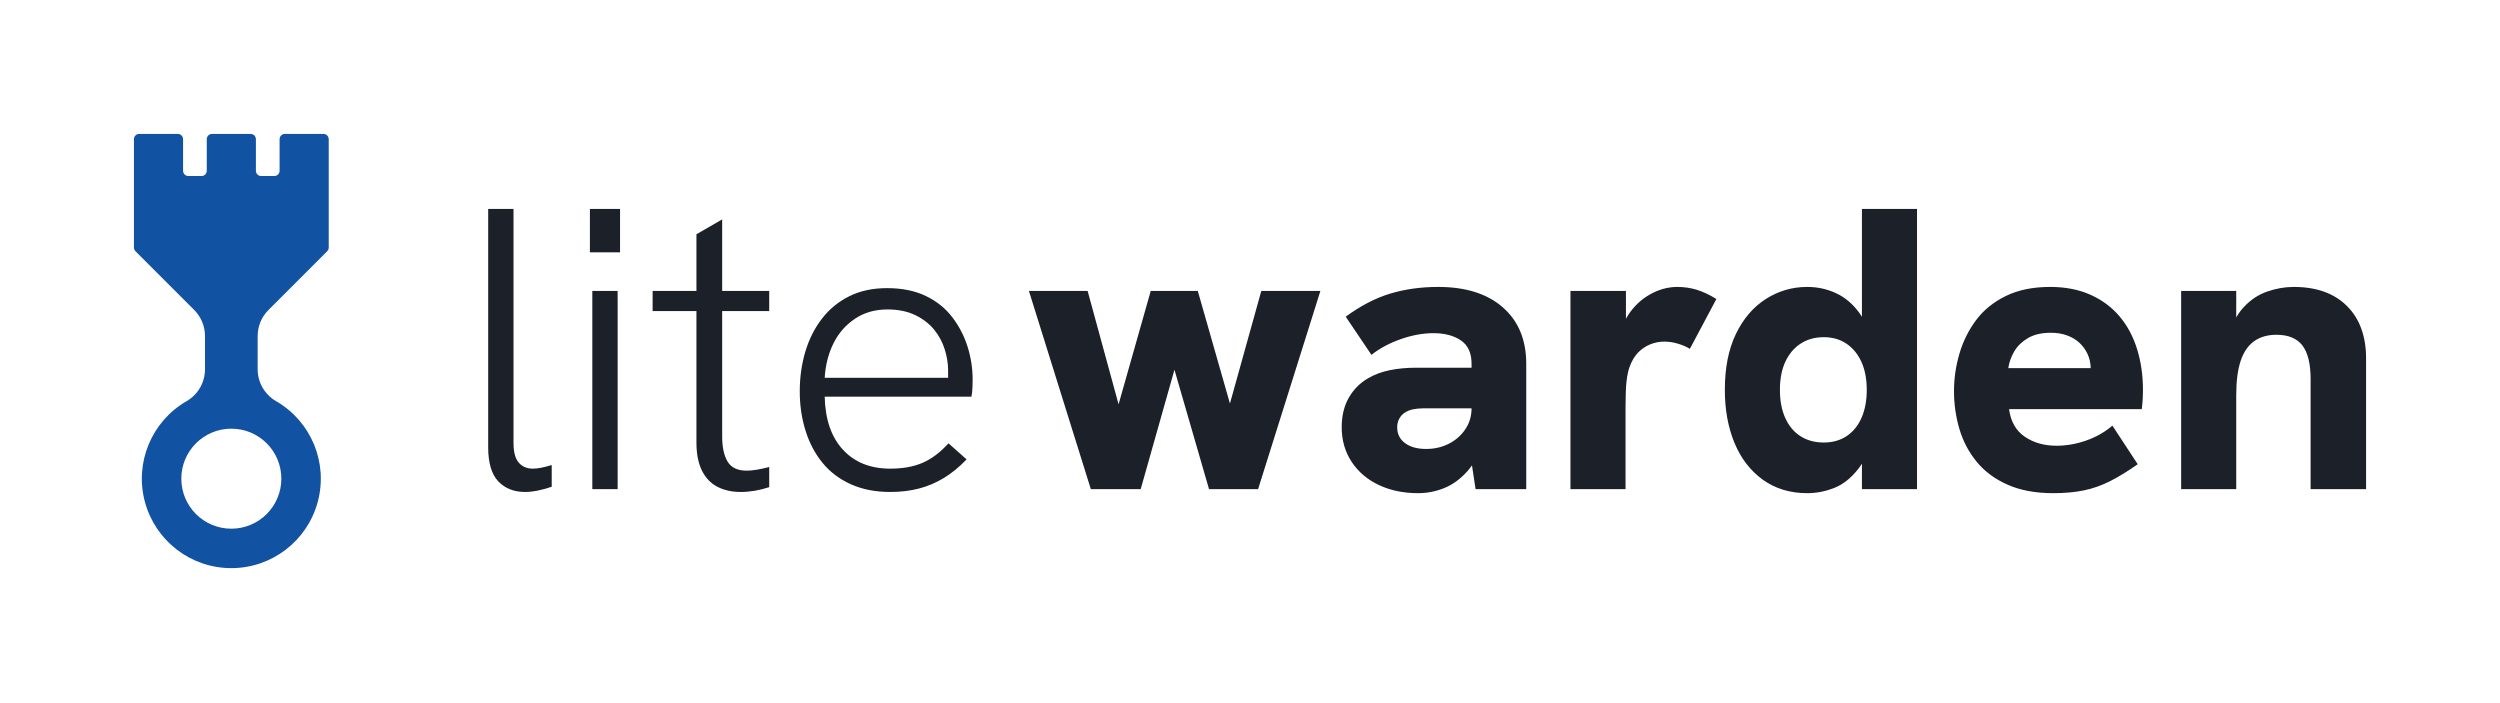
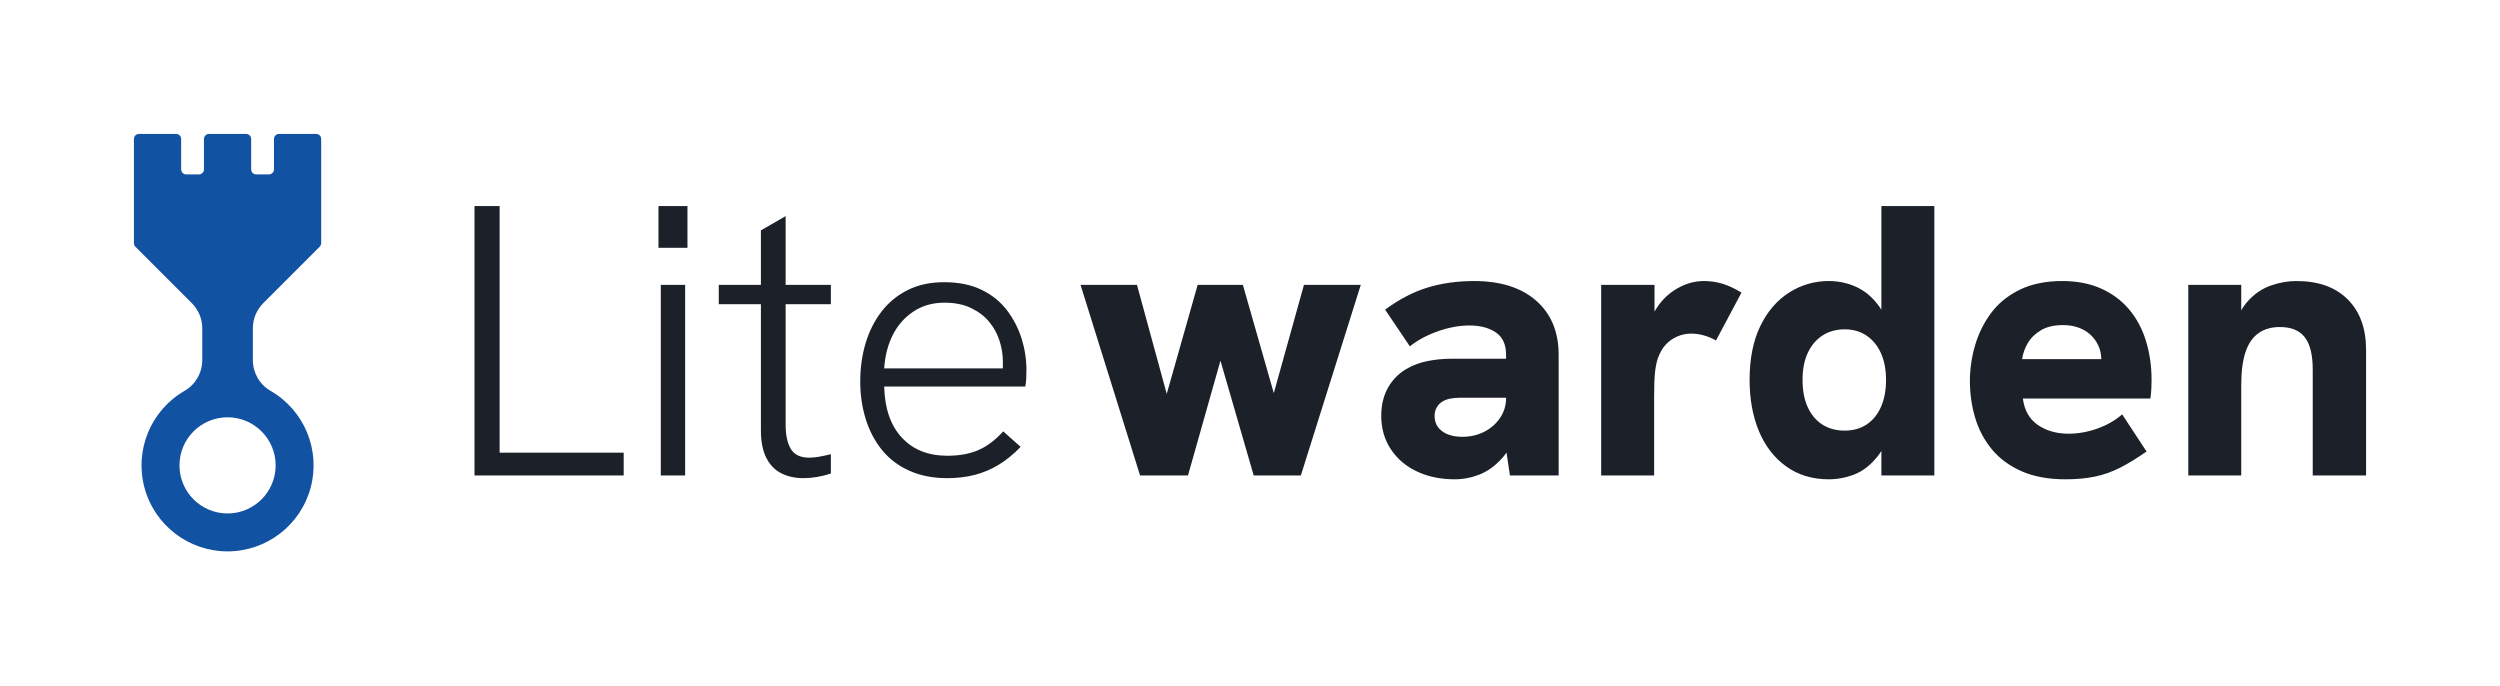
- <svg xmlns="http://www.w3.org/2000/svg" viewBox="-57.99 -57.98 1243.68 349.28">
+ <svg xmlns="http://www.w3.org/2000/svg" viewBox="-60.66 -60.66 1293.63 354.63">
  <path fill="#1252a3" d="M11.26,8.64h19.2c1.45,0 2.62,1.17 2.62,2.62v15.71c0,1.45 1.17,2.62 2.62,2.62h6.55c1.45,0 2.62,-1.17 2.62,-2.62v-15.71c0,-1.45 1.17,-2.62 2.62,-2.62h19.2c1.45,0 2.62,1.17 2.62,2.62v15.71c0,1.45 1.17,2.62 2.62,2.62h6.55c1.45,0 2.62,-1.17 2.62,-2.62v-15.71c0,-1.45 1.17,-2.62 2.62,-2.62h19.2c1.45,0 2.62,1.17 2.62,2.62v53.9c0,0.69 -0.28,1.36 -0.77,1.85l-29.21,29.21c-3.44,3.44 -5.37,8.1 -5.37,12.96v16.54c0,6.55 3.49,12.6 9.16,15.87c17.45,10.07 25.96,30.61 20.74,50.07c-5.21,19.46 -22.85,32.99 -43,32.99c-20.15,0 -37.78,-13.53 -43,-32.99c-5.21,-19.46 3.29,-40 20.74,-50.07c5.67,-3.27 9.16,-9.33 9.16,-15.87v-16.54c0,-4.86 -1.93,-9.52 -5.37,-12.96l-29.21,-29.21c-0.49,-0.49 -0.77,-1.16 -0.77,-1.85v-53.9c0,-1.45 1.17,-2.62 2.62,-2.62zM32.21,180.15c0,13.74 11.14,24.88 24.88,24.88c13.74,0 24.88,-11.14 24.88,-24.88c0,-13.74 -11.14,-24.88 -24.88,-24.88c-13.74,0 -24.88,11.14 -24.88,24.88z" />
-   <path fill="#1b2029" d="M203.27,186.76c-5.6,0 -10.07,-1.77 -13.4,-5.3c-3.33,-3.53 -5,-9.17 -5,-16.9v-118.6h12.6v116.4c0,4.53 0.87,7.8 2.6,9.8c1.73,2 4.07,3 7,3c1.33,0 2.8,-0.17 4.4,-0.5c1.6,-0.33 3.27,-0.77 5,-1.3v10.8c-2.27,0.8 -4.57,1.43 -6.9,1.9c-2.33,0.47 -4.43,0.7 -6.3,0.7zM249.27,185.36h-12.6v-98.6h12.6zM250.47,67.56h-15v-21.6h15zM310.47,186.76c-4.4,0 -8.27,-0.87 -11.6,-2.6c-3.33,-1.73 -5.9,-4.43 -7.7,-8.1c-1.8,-3.67 -2.7,-8.3 -2.7,-13.9v-65.4h-21.8v-10h21.8v-28.2l12.8,-7.4v35.6h23.4v10h-23.4v62.4c0,5.33 0.9,9.5 2.7,12.5c1.8,3 4.97,4.5 9.5,4.5c1.6,0 3.33,-0.17 5.2,-0.5c1.87,-0.33 3.87,-0.77 6,-1.3v10c-2.4,0.8 -4.8,1.4 -7.2,1.8c-2.4,0.4 -4.73,0.6 -7,0.6zM384.87,186.76c-7.33,0 -13.83,-1.27 -19.5,-3.8c-5.67,-2.53 -10.37,-6.07 -14.1,-10.6c-3.73,-4.53 -6.57,-9.87 -8.5,-16c-1.93,-6.13 -2.9,-12.67 -2.9,-19.6c0,-7.07 0.93,-13.7 2.8,-19.9c1.87,-6.2 4.63,-11.67 8.3,-16.4c3.67,-4.73 8.2,-8.43 13.6,-11.1c5.4,-2.67 11.63,-4 18.7,-4c7.47,0 13.9,1.3 19.3,3.9c5.4,2.6 9.8,6.13 13.2,10.6c3.4,4.47 5.93,9.37 7.6,14.7c1.67,5.33 2.5,10.73 2.5,16.2c0,1.07 -0.03,2.47 -0.1,4.2c-0.07,1.73 -0.23,3.2 -0.5,4.4h-73c0.27,11.33 3.3,20.13 9.1,26.4c5.8,6.27 13.63,9.4 23.5,9.4c6.27,0 11.63,-0.97 16.1,-2.9c4.47,-1.93 8.77,-5.17 12.9,-9.7l9,8c-3.73,3.87 -7.53,6.97 -11.4,9.3c-3.87,2.33 -7.97,4.07 -12.3,5.2c-4.33,1.13 -9.1,1.7 -14.3,1.7zM413.67,129.66c0,-1.13 0,-2.23 0,-3.3c0,-3.47 -0.57,-7 -1.7,-10.6c-1.13,-3.6 -2.9,-6.87 -5.3,-9.8c-2.4,-2.93 -5.53,-5.33 -9.4,-7.2c-3.87,-1.87 -8.47,-2.8 -13.8,-2.8c-6.13,0 -11.5,1.53 -16.1,4.6c-4.6,3.07 -8.17,7.13 -10.7,12.2c-2.53,5.07 -4,10.8 -4.4,17.2h61.4c0,-0.1 0,-0.2 0,-0.3zM509.47,185.36h-24.8l-30.8,-98.6h29.2l15.4,56.4l16,-56.4h23.4l16,56l15.6,-56h29.4l-31,98.6h-24.4l-17.2,-59.4zM701.27,185.36h-25.2l-1.79,-11.83c-0.73,1.05 -1.5,2.03 -2.31,2.93c-3.53,3.93 -7.4,6.73 -11.6,8.4c-4.2,1.67 -8.5,2.5 -12.9,2.5c-7.2,0 -13.67,-1.33 -19.4,-4c-5.73,-2.67 -10.27,-6.5 -13.6,-11.5c-3.33,-5 -5,-10.77 -5,-17.3c0,-5.73 1.2,-10.67 3.6,-14.8c2.4,-4.13 5.6,-7.33 9.6,-9.6c3.2,-1.87 6.8,-3.2 10.8,-4c4,-0.8 8.2,-1.2 12.6,-1.2h28v-2c0,-5.33 -1.77,-9.2 -5.3,-11.6c-3.53,-2.4 -8.1,-3.6 -13.7,-3.6c-5.2,0 -10.63,1 -16.3,3c-5.67,2 -10.5,4.6 -14.5,7.8l-12.8,-19c7.47,-5.47 14.87,-9.3 22.2,-11.5c7.33,-2.2 15.27,-3.3 23.8,-3.3c13.73,0 24.47,3.4 32.2,10.2c7.73,6.8 11.6,16.13 11.6,28zM650.07,145.16c-1.87,0 -3.6,0.17 -5.2,0.5c-1.6,0.33 -3.07,0.97 -4.4,1.9c-1.07,0.8 -1.9,1.8 -2.5,3c-0.6,1.2 -0.9,2.53 -0.9,4c0,3.33 1.3,5.97 3.9,7.9c2.6,1.93 6.1,2.9 10.5,2.9c4.13,0 7.9,-0.87 11.3,-2.6c3.4,-1.73 6.13,-4.13 8.2,-7.2c2.07,-3.07 3.1,-6.53 3.1,-10.4zM750.67,185.36h-27.4v-98.6h27.6v13.83c0.34,-0.62 0.71,-1.23 1.1,-1.83c2.87,-4.4 6.5,-7.83 10.9,-10.3c4.4,-2.47 8.93,-3.7 13.6,-3.7c3.33,0 6.53,0.47 9.6,1.4c3.07,0.93 6.33,2.47 9.8,4.6l-13.2,24.8c-1.47,-0.93 -3.37,-1.77 -5.7,-2.5c-2.33,-0.73 -4.7,-1.1 -7.1,-1.1c-2.4,0 -4.73,0.47 -7,1.4c-2.27,0.93 -4.27,2.3 -6,4.1c-1.73,1.8 -3.13,4.17 -4.2,7.1c-0.67,1.87 -1.17,4.23 -1.5,7.1c-0.33,2.87 -0.5,7.1 -0.5,12.7zM841.07,187.36c-8.53,0 -15.9,-2.23 -22.1,-6.7c-6.2,-4.47 -10.9,-10.57 -14.1,-18.3c-3.2,-7.73 -4.8,-16.53 -4.8,-26.4c0,-10.93 1.83,-20.2 5.5,-27.8c3.67,-7.6 8.63,-13.4 14.9,-17.4c6.27,-4 13.13,-6 20.6,-6c5.07,0 9.83,1.03 14.3,3.1c4.47,2.07 8.33,5.33 11.6,9.8c0.45,0.62 0.89,1.27 1.3,1.95v-53.65h27.4v139.4h-27.4v-12.7c-0.57,0.93 -1.17,1.79 -1.8,2.6c-3.6,4.6 -7.6,7.77 -12,9.5c-4.4,1.73 -8.87,2.6 -13.4,2.6zM849.27,162.16c4.4,0 8.2,-1.07 11.4,-3.2c3.2,-2.13 5.67,-5.17 7.4,-9.1c1.73,-3.93 2.6,-8.57 2.6,-13.9c0,-5.33 -0.87,-9.93 -2.6,-13.8c-1.73,-3.87 -4.2,-6.9 -7.4,-9.1c-3.2,-2.2 -7,-3.3 -11.4,-3.3c-4.4,0 -8.23,1.07 -11.5,3.2c-3.27,2.13 -5.8,5.13 -7.6,9c-1.8,3.87 -2.7,8.53 -2.7,14c0,5.47 0.9,10.17 2.7,14.1c1.8,3.93 4.33,6.93 7.6,9c3.27,2.07 7.1,3.1 11.5,3.1zM963.47,187.36c-8.8,0 -16.37,-1.4 -22.7,-4.2c-6.33,-2.8 -11.47,-6.6 -15.4,-11.4c-3.93,-4.8 -6.8,-10.23 -8.6,-16.3c-1.8,-6.07 -2.7,-12.37 -2.7,-18.9c0,-6.27 0.9,-12.47 2.7,-18.6c1.8,-6.13 4.57,-11.7 8.3,-16.7c3.73,-5 8.67,-9 14.8,-12c6.13,-3 13.47,-4.5 22,-4.5c7.6,0 14.3,1.3 20.1,3.9c5.8,2.6 10.63,6.2 14.5,10.8c3.87,4.6 6.77,10.03 8.7,16.3c1.93,6.27 2.9,13 2.9,20.2c0,1.2 -0.03,2.6 -0.1,4.2c-0.07,1.6 -0.23,3.4 -0.5,5.4h-66c0.8,6.13 3.4,10.7 7.8,13.7c4.4,3 9.67,4.5 15.8,4.5c4.93,0 9.87,-0.87 14.8,-2.6c4.93,-1.73 9.27,-4.2 13,-7.4l12.6,19.2c-4.93,3.47 -9.5,6.27 -13.7,8.4c-4.2,2.13 -8.53,3.67 -13,4.6c-4.47,0.93 -9.57,1.4 -15.3,1.4zM980.57,118.26c-1,-2.2 -2.37,-4.1 -4.1,-5.7c-1.73,-1.6 -3.8,-2.83 -6.2,-3.7c-2.4,-0.87 -5.07,-1.3 -8,-1.3c-4.67,0 -8.5,0.9 -11.5,2.7c-3,1.8 -5.27,4.03 -6.8,6.7c-1.53,2.67 -2.5,5.4 -2.9,8.2h41c-0.05,-2.51 -0.55,-4.81 -1.5,-6.9zM1054.47,185.36h-27.4v-98.6h27.4v13.16c1.1,-1.9 2.33,-3.58 3.7,-5.06c3.4,-3.67 7.3,-6.27 11.7,-7.8c4.4,-1.53 8.8,-2.3 13.2,-2.3c11.33,0 20.17,3.17 26.5,9.5c6.33,6.33 9.5,15.03 9.5,26.1v65h-27.6v-54.8c0,-7.6 -1.37,-13.17 -4.1,-16.7c-2.73,-3.53 -7.03,-5.3 -12.9,-5.3c-4.4,0 -8.1,1.07 -11.1,3.2c-3,2.13 -5.23,5.4 -6.7,9.8c-1.47,4.4 -2.2,10.13 -2.2,17.2z" />
+   <path fill="#1b2029" d="M184.87,185.36v-139.4h13v127.6h64.2v11.8zM293.87,185.36h-12.6v-98.6h12.6zM295.07,67.56h-15v-21.6h15zM355.07,186.76c-4.4,0 -8.27,-0.87 -11.6,-2.6c-3.33,-1.73 -5.9,-4.43 -7.7,-8.1c-1.8,-3.67 -2.7,-8.3 -2.7,-13.9v-65.4h-21.8v-10h21.8v-28.2l12.8,-7.4v35.6h23.4v10h-23.4v62.4c0,5.33 0.9,9.5 2.7,12.5c1.8,3 4.97,4.5 9.5,4.5c1.6,0 3.33,-0.17 5.2,-0.5c1.87,-0.33 3.87,-0.77 6,-1.3v10c-2.4,0.8 -4.8,1.4 -7.2,1.8c-2.4,0.4 -4.73,0.6 -7,0.6zM429.47,186.76c-7.33,0 -13.83,-1.27 -19.5,-3.8c-5.67,-2.53 -10.37,-6.07 -14.1,-10.6c-3.73,-4.53 -6.57,-9.87 -8.5,-16c-1.93,-6.13 -2.9,-12.67 -2.9,-19.6c0,-7.07 0.93,-13.7 2.8,-19.9c1.87,-6.2 4.63,-11.67 8.3,-16.4c3.67,-4.73 8.2,-8.43 13.6,-11.1c5.4,-2.67 11.63,-4 18.7,-4c7.47,0 13.9,1.3 19.3,3.9c5.4,2.6 9.8,6.13 13.2,10.6c3.4,4.47 5.93,9.37 7.6,14.7c1.67,5.33 2.5,10.73 2.5,16.2c0,1.07 -0.03,2.47 -0.1,4.2c-0.07,1.73 -0.23,3.2 -0.5,4.4h-73c0.27,11.33 3.3,20.13 9.1,26.4c5.8,6.27 13.63,9.4 23.5,9.4c6.27,0 11.63,-0.97 16.1,-2.9c4.47,-1.93 8.77,-5.17 12.9,-9.7l9,8c-3.73,3.87 -7.53,6.97 -11.4,9.3c-3.87,2.33 -7.97,4.07 -12.3,5.2c-4.33,1.13 -9.1,1.7 -14.3,1.7zM458.27,129.66c0,-1.13 0,-2.23 0,-3.3c0,-3.47 -0.57,-7 -1.7,-10.6c-1.13,-3.6 -2.9,-6.87 -5.3,-9.8c-2.4,-2.93 -5.53,-5.33 -9.4,-7.2c-3.87,-1.87 -8.47,-2.8 -13.8,-2.8c-6.13,0 -11.5,1.53 -16.1,4.6c-4.6,3.07 -8.17,7.13 -10.7,12.2c-2.53,5.07 -4,10.8 -4.4,17.2h61.4c0,-0.1 0,-0.2 0,-0.3zM554.07,185.36h-24.8l-30.8,-98.6h29.2l15.4,56.4l16,-56.4h23.4l16,56l15.6,-56h29.4l-31,98.6h-24.4l-17.2,-59.4zM745.87,185.36h-25.2l-1.79,-11.83c-0.73,1.05 -1.5,2.03 -2.31,2.93c-3.53,3.93 -7.4,6.73 -11.6,8.4c-4.2,1.67 -8.5,2.5 -12.9,2.5c-7.2,0 -13.67,-1.33 -19.4,-4c-5.73,-2.67 -10.27,-6.5 -13.6,-11.5c-3.33,-5 -5,-10.77 -5,-17.3c0,-5.73 1.2,-10.67 3.6,-14.8c2.4,-4.13 5.6,-7.33 9.6,-9.6c3.2,-1.87 6.8,-3.2 10.8,-4c4,-0.8 8.2,-1.2 12.6,-1.2h28v-2c0,-5.33 -1.77,-9.2 -5.3,-11.6c-3.53,-2.4 -8.1,-3.6 -13.7,-3.6c-5.2,0 -10.63,1 -16.3,3c-5.67,2 -10.5,4.6 -14.5,7.8l-12.8,-19c7.47,-5.47 14.87,-9.3 22.2,-11.5c7.33,-2.2 15.27,-3.3 23.8,-3.3c13.73,0 24.47,3.4 32.2,10.2c7.73,6.8 11.6,16.13 11.6,28zM694.67,145.16c-1.87,0 -3.6,0.17 -5.2,0.5c-1.6,0.33 -3.07,0.97 -4.4,1.9c-1.07,0.8 -1.9,1.8 -2.5,3c-0.6,1.2 -0.9,2.53 -0.9,4c0,3.33 1.3,5.97 3.9,7.9c2.6,1.93 6.1,2.9 10.5,2.9c4.13,0 7.9,-0.87 11.3,-2.6c3.4,-1.73 6.13,-4.13 8.2,-7.2c2.07,-3.07 3.1,-6.53 3.1,-10.4zM795.27,185.36h-27.4v-98.6h27.6v13.83c0.34,-0.62 0.71,-1.23 1.1,-1.83c2.87,-4.4 6.5,-7.83 10.9,-10.3c4.4,-2.47 8.93,-3.7 13.6,-3.7c3.33,0 6.53,0.47 9.6,1.4c3.07,0.93 6.33,2.47 9.8,4.6l-13.2,24.8c-1.47,-0.93 -3.37,-1.77 -5.7,-2.5c-2.33,-0.73 -4.7,-1.1 -7.1,-1.1c-2.4,0 -4.73,0.47 -7,1.4c-2.27,0.93 -4.27,2.3 -6,4.1c-1.73,1.8 -3.13,4.17 -4.2,7.1c-0.67,1.87 -1.17,4.23 -1.5,7.1c-0.33,2.87 -0.5,7.1 -0.5,12.7zM885.67,187.36c-8.53,0 -15.9,-2.23 -22.1,-6.7c-6.2,-4.47 -10.9,-10.57 -14.1,-18.3c-3.2,-7.73 -4.8,-16.53 -4.8,-26.4c0,-10.93 1.83,-20.2 5.5,-27.8c3.67,-7.6 8.63,-13.4 14.9,-17.4c6.27,-4 13.13,-6 20.6,-6c5.07,0 9.83,1.03 14.3,3.1c4.47,2.07 8.33,5.33 11.6,9.8c0.45,0.62 0.89,1.27 1.3,1.95v-53.65h27.4v139.4h-27.4v-12.7c-0.57,0.93 -1.17,1.79 -1.8,2.6c-3.6,4.6 -7.6,7.77 -12,9.5c-4.4,1.73 -8.87,2.6 -13.4,2.6zM893.87,162.16c4.4,0 8.2,-1.07 11.4,-3.2c3.2,-2.13 5.67,-5.17 7.4,-9.1c1.73,-3.93 2.6,-8.57 2.6,-13.9c0,-5.33 -0.87,-9.93 -2.6,-13.8c-1.73,-3.87 -4.2,-6.9 -7.4,-9.1c-3.2,-2.2 -7,-3.3 -11.4,-3.3c-4.4,0 -8.23,1.07 -11.5,3.2c-3.27,2.13 -5.8,5.13 -7.6,9c-1.8,3.87 -2.7,8.53 -2.7,14c0,5.47 0.9,10.17 2.7,14.1c1.8,3.93 4.33,6.93 7.6,9c3.27,2.07 7.1,3.1 11.5,3.1zM1008.07,187.36c-8.8,0 -16.37,-1.4 -22.7,-4.2c-6.33,-2.8 -11.47,-6.6 -15.4,-11.4c-3.93,-4.8 -6.8,-10.23 -8.6,-16.3c-1.8,-6.07 -2.7,-12.37 -2.7,-18.9c0,-6.27 0.9,-12.47 2.7,-18.6c1.8,-6.13 4.57,-11.7 8.3,-16.7c3.73,-5 8.67,-9 14.8,-12c6.13,-3 13.47,-4.5 22,-4.5c7.6,0 14.3,1.3 20.1,3.9c5.8,2.6 10.63,6.2 14.5,10.8c3.87,4.6 6.77,10.03 8.7,16.3c1.93,6.27 2.9,13 2.9,20.2c0,1.2 -0.03,2.6 -0.1,4.2c-0.07,1.6 -0.23,3.4 -0.5,5.4h-66c0.8,6.13 3.4,10.7 7.8,13.7c4.4,3 9.67,4.5 15.8,4.5c4.93,0 9.87,-0.87 14.8,-2.6c4.93,-1.73 9.27,-4.2 13,-7.4l12.6,19.2c-4.93,3.47 -9.5,6.27 -13.7,8.4c-4.2,2.13 -8.53,3.67 -13,4.6c-4.47,0.93 -9.57,1.4 -15.3,1.4zM1025.17,118.26c-1,-2.2 -2.37,-4.1 -4.1,-5.7c-1.73,-1.6 -3.8,-2.83 -6.2,-3.7c-2.4,-0.87 -5.07,-1.3 -8,-1.3c-4.67,0 -8.5,0.9 -11.5,2.7c-3,1.8 -5.27,4.03 -6.8,6.7c-1.53,2.67 -2.5,5.4 -2.9,8.2h41c-0.05,-2.51 -0.55,-4.81 -1.5,-6.9zM1099.07,185.36h-27.4v-98.6h27.4v13.16c1.1,-1.9 2.33,-3.58 3.7,-5.06c3.4,-3.67 7.3,-6.27 11.7,-7.8c4.4,-1.53 8.8,-2.3 13.2,-2.3c11.33,0 20.17,3.17 26.5,9.5c6.33,6.33 9.5,15.03 9.5,26.1v65h-27.6v-54.8c0,-7.6 -1.37,-13.17 -4.1,-16.7c-2.73,-3.53 -7.03,-5.3 -12.9,-5.3c-4.4,0 -8.1,1.07 -11.1,3.2c-3,2.13 -5.23,5.4 -6.7,9.8c-1.47,4.4 -2.2,10.13 -2.2,17.2z" />
</svg>
